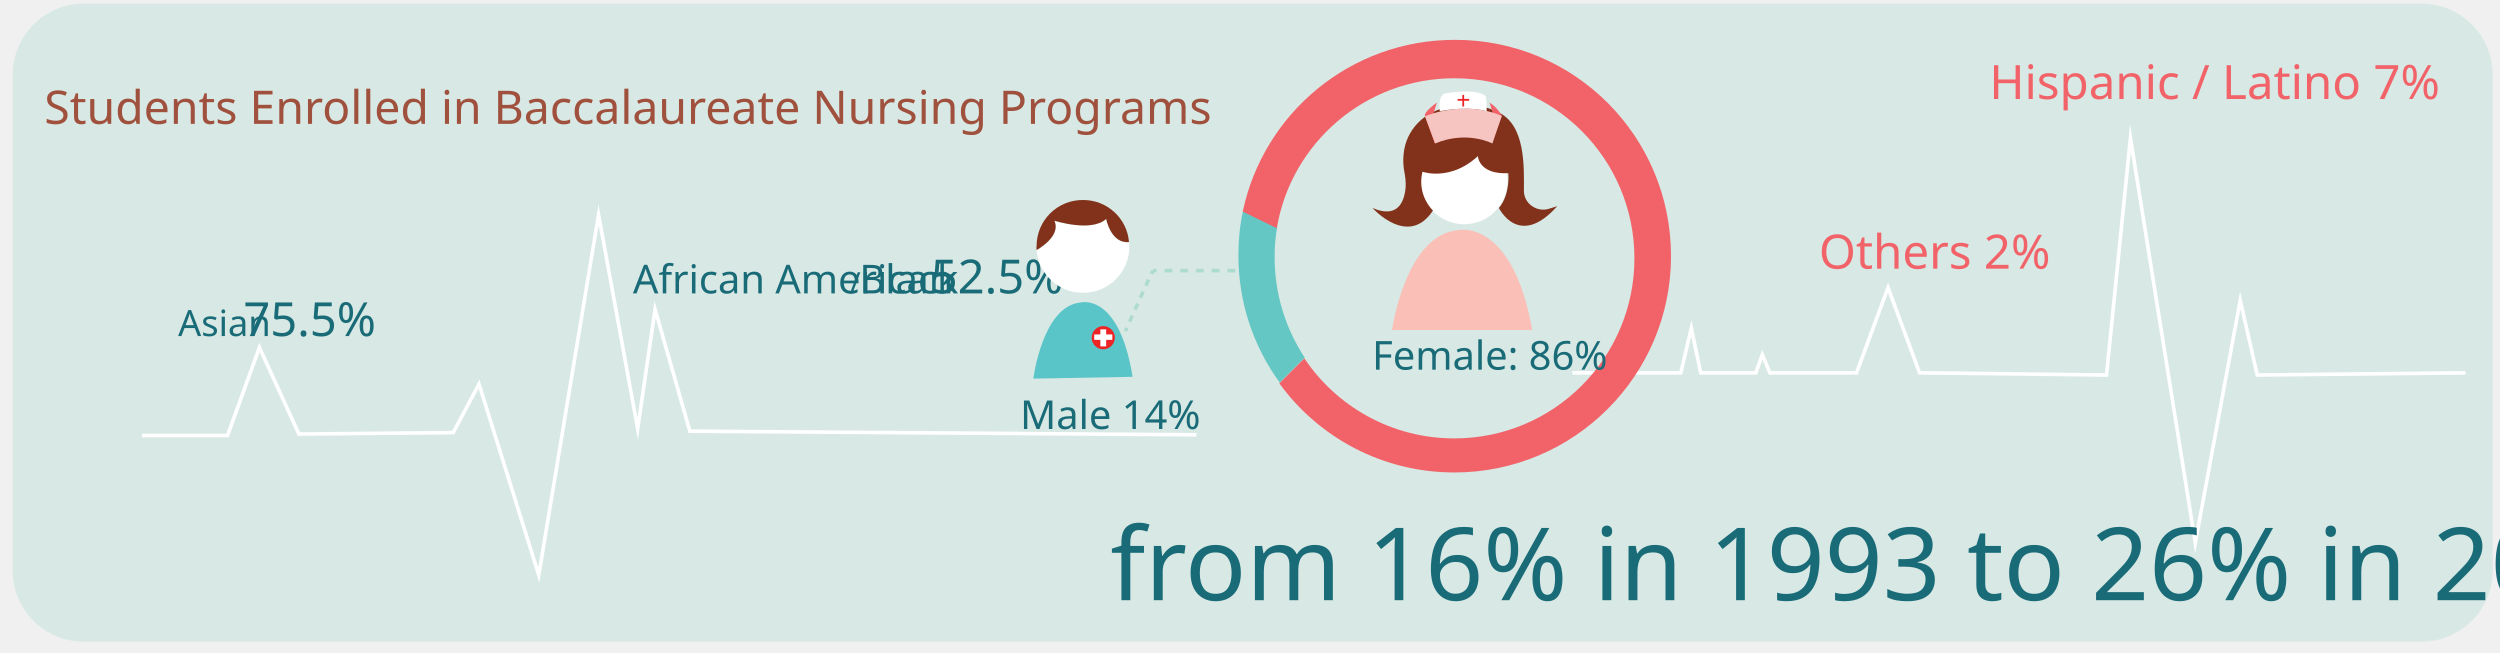
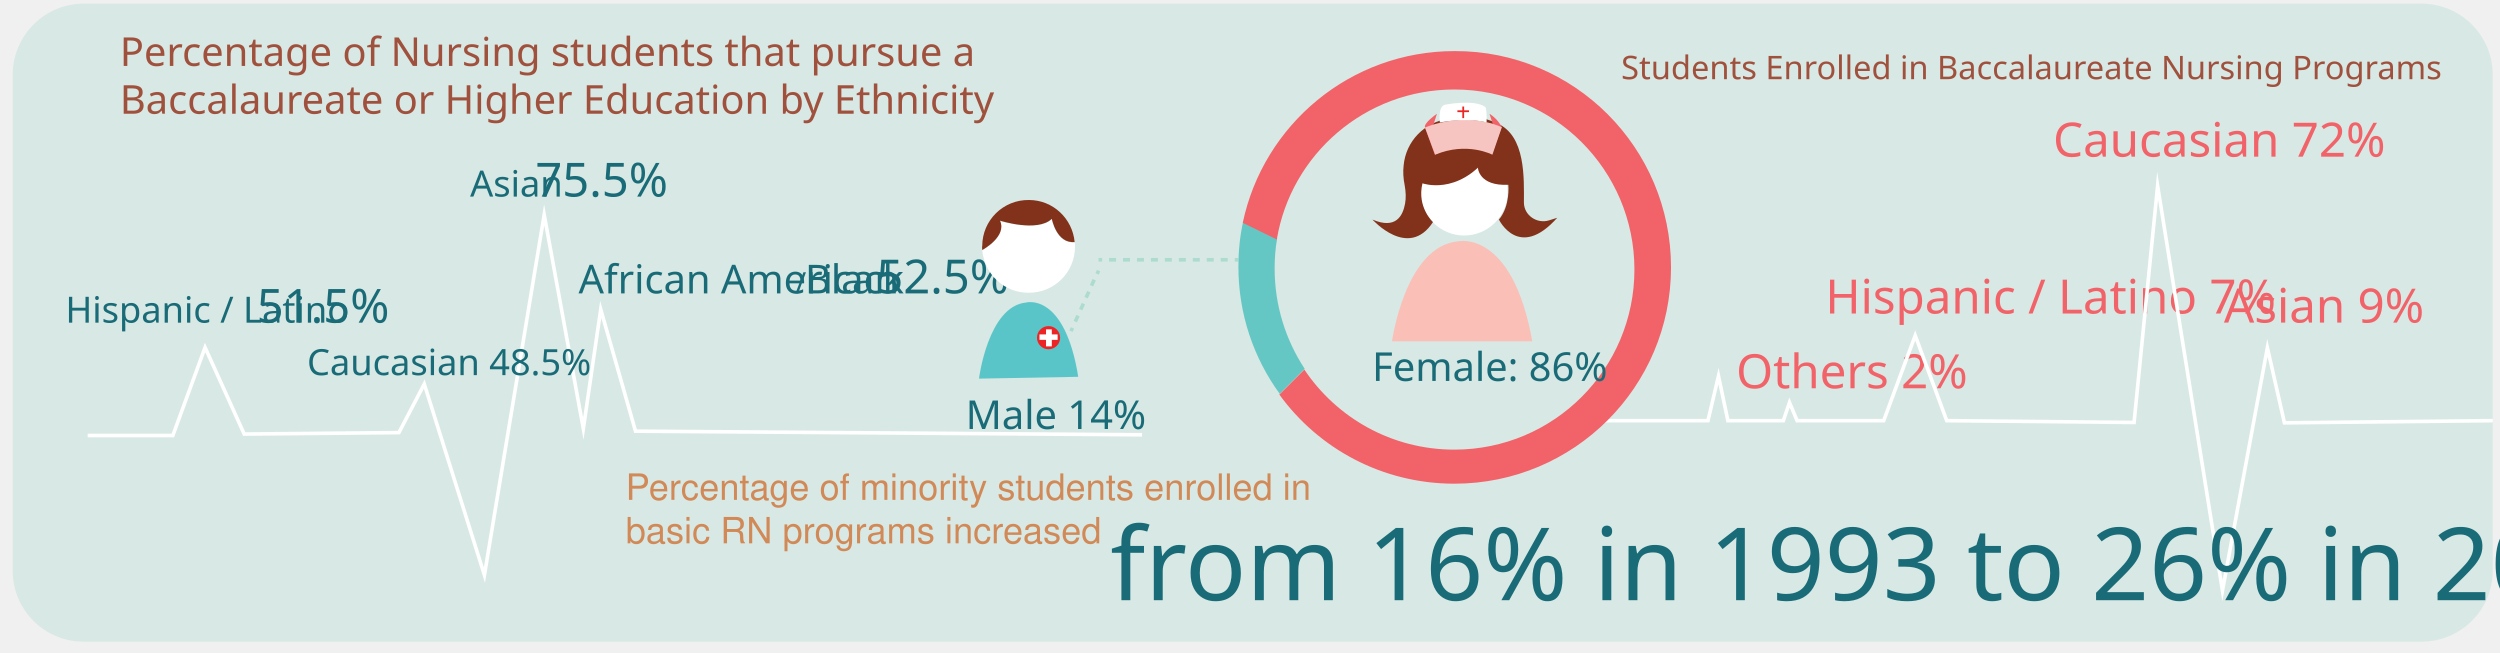
<svg xmlns="http://www.w3.org/2000/svg" version="1.1" id="student" x="0px" y="0px" viewBox="0 0 690 180" enable-background="new 0 0 690 180" xml:space="preserve">
-   <path opacity="0.35" fill="#ADDBCF" enable-background="new    " d="M668.3,177.1H23.1c-10.9,0-19.6-8.8-19.6-19.6V20.7  C3.5,9.8,12.3,1,23.1,1h645.2C679.2,1,688,9.8,688,20.7v136.8C688,168.3,679.2,177.1,668.3,177.1z" />
-   <polyline fill="none" stroke="#FFFFFF" stroke-miterlimit="10" points="330.2,120 190.4,119 180.8,85.4 176,118.3 165.2,59.3   148.7,158.7 132.2,106 125.1,119.4 82.5,119.8 71.6,95.9 62.8,120.2 39.2,120.2 " />
-   <text transform="matrix(1 0 0 1 12.2305 34.1938)" fill="#A0513D" font-family="'Helvetica-Light'" font-size="12.802px">Students Enrolled in Baccalaureate Nursing Programs</text>
-   <text transform="matrix(1 0 0 1 49.16 92.7571)" fill="#196B78" font-family="'MyriadPro-Cond'" font-size="10px">Asian</text>
-   <text transform="matrix(1 0 0 1 65.96 92.7571)" fill="#196B78" font-family="'MyriadPro-Cond'" font-size="8.15px"> </text>
-   <text transform="matrix(1 0 0 1 67.16 92.7571)" fill="#196B78" font-family="'MyriadPro-Cond'" font-size="13px">75.5%</text>
-   <text transform="matrix(1 0 0 1 174.6868 80.9703)" fill="#196B78" font-family="'MyriadPro-Cond'" font-size="11px">African American</text>
-   <text transform="matrix(1 0 0 1 232.3868 80.9703)" fill="#196B78" font-family="'MyriadPro-Cond'" font-size="8.15px"> / </text>
-   <text transform="matrix(1 0 0 1 237.1868 80.9703)" fill="#196B78" font-family="'MyriadPro-Cond'" font-size="11px">Black</text>
-   <text transform="matrix(1 0 0 1 255.0868 80.9703)" fill="#F16369" font-family="'MyriadPro-Cond'" font-size="11px"> </text>
-   <text transform="matrix(1 0 0 1 256.8868 80.9703)" fill="#196B78" font-family="'MyriadPro-Cond'" font-size="13px">52.5%</text>
-   <text transform="matrix(1 0 0 1 549.0757 27.3301)" fill="#F16369" font-family="'MyriadPro-Cond'" font-size="13.1px">Hispanic / Latino 7%</text>
-   <text transform="matrix(1 0 0 1 502.0088 74.1592)" fill="#F16369" font-family="'MyriadPro-Cond'" font-size="13.1px">Others 2%</text>
-   <polyline fill="none" stroke="#FFFFFF" stroke-miterlimit="10" points="434,102.9 463.9,102.9 466.8,90.6 469.4,102.9 484.6,102.9   486.4,97.9 488.5,102.9 512.4,102.9 521.1,79.4 529.8,102.9 581.4,103.5 588,38.1 605.9,149.8 618.3,82.9 623,103.5 680.5,102.9 " />
+   <path opacity="0.35" fill="#ADDBCF" d="M668.3,177.1H23.1c-10.9,0-19.6-8.8-19.6-19.6V20.7C3.5,9.8,12.3,1,23.1,1h645.2  C679.2,1,688,9.8,688,20.7v136.8C688,168.3,679.2,177.1,668.3,177.1z" />
+   <polyline fill="none" stroke="#FFFFFF" stroke-miterlimit="10" points="315.2,120 175.4,119 165.8,85.4 161,118.3 150.2,59.3   133.7,158.7 117.1,106 110.1,119.4 67.4,119.8 56.6,95.9 47.7,120.2 24.2,120.2 " />
+   <text transform="matrix(1 0 0 1 447.4295 21.8548)" fill="#A0513D" font-family="'Helvetica-Light'" font-size="9px">Students Enrolled in Baccalaureate Nursing Programs</text>
+   <text transform="matrix(1 0 0 1 129.7518 54.2539)">
+     <tspan x="0" y="0" fill="#196B78" font-family="'MyriadPro-Cond'" font-size="10px">Asian</tspan>
+     <tspan x="16.8" y="0" fill="#196B78" font-family="'MyriadPro-Cond'" font-size="8.15px"> </tspan>
+     <tspan x="18" y="0" fill="#196B78" font-family="'MyriadPro-Cond'" font-size="13px">75.5%</tspan>
+   </text>
+   <text transform="matrix(1 0 0 1 159.6749 80.9703)">
+     <tspan x="0" y="0" fill="#196B78" font-family="'MyriadPro-Cond'" font-size="11px">African American</tspan>
+     <tspan x="57.7" y="0" fill="#196B78" font-family="'MyriadPro-Cond'" font-size="8.15px"> / </tspan>
+     <tspan x="62.5" y="0" fill="#196B78" font-family="'MyriadPro-Cond'" font-size="11px">Black</tspan>
+     <tspan x="80.4" y="0" fill="#F16369" font-family="'MyriadPro-Cond'" font-size="11px"> </tspan>
+     <tspan x="82.2" y="0" fill="#196B78" font-family="'MyriadPro-Cond'" font-size="13px">52.5%</tspan>
+   </text>
+   <text transform="matrix(1 0 0 1 503.8188 86.536)" fill="#F16369" font-family="'MyriadPro-Cond'" font-size="13.1px">Hispanic / Latino 7%</text>
+   <text transform="matrix(1 0 0 1 479.1714 107.1704)" fill="#F16369" font-family="'MyriadPro-Cond'" font-size="13.1px">Others 2%</text>
+   <polyline fill="none" stroke="#FFFFFF" stroke-miterlimit="10" points="441.5,116.1 471.4,116.1 474.3,103.8 476.9,116.1   492.2,116.1 493.9,111.1 496,116.1 519.9,116.1 528.6,92.6 537.3,116.1 589,116.6 595.5,51.3 613.4,163 625.8,96 630.5,116.7   688,116.1 " />
  <text transform="matrix(1 0 0 1 306.4622 165.6595)" fill="#196B78" font-family="'MyriadPro-Cond'" font-size="27.96px">from 16% in 1993 to 26% in 2012.</text>
-   <path fill="#FFFFFF" d="M311.7,68.1c0,7.1-5.8,12.8-12.9,12.7c-6.7,0-12.1-5.2-12.7-11.7c0.2-0.1,6.9-3.8,4.9-8.1  c0,0,10.3,3.2,14.3-0.5c0,0,1.2,6.8,6.3,6.4C311.7,67.2,311.7,67.6,311.7,68.1z" />
-   <path fill="none" d="M286.2,69.1L286.2,69.1" />
-   <path fill="#82321A" d="M311.6,66.8c-5,0.5-6.3-6.4-6.3-6.4c-4,3.8-14.3,0.5-14.3,0.5c2,4.3-4.7,8-4.9,8.1c0-0.4-0.1-0.8,0-1.1  c0-7.1,5.8-12.8,12.9-12.7C305.6,55.2,311.1,60.3,311.6,66.8z" />
-   <path fill="#5AC5C8" d="M285.2,104.5c0,0,2.5-20,13-21c0,0,10.6-3,14.4,20.5L285.2,104.5z" />
+   <path fill="#FFFFFF" d="M296.7,68.1c0,7.1-5.8,12.8-12.9,12.7c-6.7,0-12.1-5.2-12.7-11.7c0.2-0.1,6.9-3.8,4.9-8.1  c0,0,10.3,3.2,14.3-0.5c0,0,1.2,6.8,6.3,6.4C296.7,67.2,296.7,67.6,296.7,68.1z" />
+   <path fill="none" d="M271.2,69.1C271.2,69.1,271.2,69.1,271.2,69.1" />
+   <path fill="#82321A" d="M296.6,66.8c-5,0.5-6.3-6.4-6.3-6.4c-4,3.8-14.3,0.5-14.3,0.5c2,4.3-4.7,8-4.9,8.1c0-0.4-0.1-0.8,0-1.1  c0-7.1,5.8-12.8,12.9-12.7C290.6,55.2,296,60.3,296.6,66.8z" />
+   <path fill="#5AC5C8" d="M270.2,104.5c0,0,2.5-20,13-21c0,0,10.6-3,14.4,20.5L270.2,104.5z" />
  <g>
-     <circle fill="#ED2426" stroke="#ED2426" stroke-miterlimit="10" cx="304.5" cy="93.2" r="2.7" />
+     <circle fill="#ED2426" stroke="#ED2426" stroke-miterlimit="10" cx="289.4" cy="93.2" r="2.7" />
    <g>
-       <rect x="302.5" y="92.8" fill="#FFFFFF" stroke="#FFFFFF" stroke-miterlimit="10" width="4" height="0.5" />
-       <rect x="304.2" y="91.4" fill="#FFFFFF" stroke="#FFFFFF" stroke-miterlimit="10" width="0.6" height="3.7" />
+       <rect x="287.4" y="92.8" fill="#FFFFFF" stroke="#FFFFFF" stroke-miterlimit="10" width="4" height="0.5" />
+       <rect x="289.2" y="91.4" fill="#FFFFFF" stroke="#FFFFFF" stroke-miterlimit="10" width="0.6" height="3.7" />
    </g>
  </g>
  <g>
-     <text transform="matrix(1 0 0 1 281.5509 118.4021)" fill="#196B78" font-family="'MyriadPro-Cond'" font-size="11px">Male 14%</text>
+     <text transform="matrix(1 0 0 1 266.539 118.4021)" fill="#196B78" font-family="'MyriadPro-Cond'" font-size="11px">Male 14%</text>
  </g>
  <g>
    <g>
-       <line fill="none" stroke="#ADDBCF" stroke-miterlimit="10" x1="318.2" y1="74.7" x2="319.2" y2="74.7" />
-       <line fill="none" stroke="#ADDBCF" stroke-miterlimit="10" stroke-dasharray="2.17,2.17" x1="321.4" y1="74.7" x2="342" y2="74.7" />
-       <line fill="none" stroke="#ADDBCF" stroke-miterlimit="10" x1="343.1" y1="74.7" x2="344.1" y2="74.7" />
+       <line fill="none" stroke="#ADDBCF" stroke-miterlimit="10" x1="303.2" y1="71.7" x2="304.2" y2="71.7" />
+       <line fill="none" stroke="#ADDBCF" stroke-miterlimit="10" stroke-dasharray="1.926,1.926" x1="306.1" y1="71.7" x2="339.8" y2="71.7" />
+       <line fill="none" stroke="#ADDBCF" stroke-miterlimit="10" x1="340.8" y1="71.7" x2="341.8" y2="71.7" />
    </g>
  </g>
  <g>
    <g>
-       <line fill="none" stroke="#ADDBCF" stroke-miterlimit="10" x1="318.2" y1="74.7" x2="317.8" y2="75.6" />
-       <line fill="none" stroke="#ADDBCF" stroke-miterlimit="10" stroke-dasharray="1.813,1.813" x1="317" y1="77.2" x2="311.4" y2="89.6" />
-       <line fill="none" stroke="#ADDBCF" stroke-miterlimit="10" x1="311" y1="90.5" x2="310.6" y2="91.4" />
+       <line fill="none" stroke="#ADDBCF" stroke-miterlimit="10" x1="303.2" y1="74.7" x2="302.8" y2="75.6" />
+       <line fill="none" stroke="#ADDBCF" stroke-miterlimit="10" stroke-dasharray="1.813,1.813" x1="302" y1="77.2" x2="296.4" y2="89.6" />
+       <line fill="none" stroke="#ADDBCF" stroke-miterlimit="10" x1="296" y1="90.5" x2="295.6" y2="91.4" />
    </g>
  </g>
-   <path fill="#65C7C4" d="M360.1,98.7l-6.9,6.9c-7.2-9.9-11.4-22-11.4-35.1c0-4.2,0.4-8.4,1.3-12.4l9.4,4.6c-0.5,2.7-0.7,5.5-0.7,8.3  C351.8,81.3,354.9,90.8,360.1,98.7z" />
-   <path fill="#F16369" d="M461.2,70.7c0,33-26.8,59.7-59.8,59.7c-19.9,0-37.5-9.7-48.3-24.6l6.9-6.9c8.9,13.3,24.1,22.1,41.4,22.1  c27.5,0,49.7-22.3,49.7-49.7c0-27.5-22.3-49.7-49.7-49.7c-24.6,0-45.1,17.9-49,41.4l-9.4-4.6c5.7-27.1,29.7-47.4,58.5-47.4  C434.5,10.9,461.2,37.6,461.2,70.7z" />
  <g>
-     <circle fill="#FFFFFF" cx="404.1" cy="49.9" r="12" />
-     <path fill="#82321A" d="M387.4,42.5c-0.2,1.7-0.1,3.5,0.3,5.5c0.3,1.7,0.4,3.4,0.1,5c-0.6,3.3-2.5,7.2-9,4.4c0,0,9.9,11.1,16.7,0.7   c0,0-4.5-4.1-2.9-10.7c0,0,9.7,3.5,18.2-7.5c0,0-1,1.2-2.9,3.2c0,0,0.2,5.1,8.4,4.7c0,0,0.6,5.8-2.6,9.6c0,0,5.5,11.4,16.1-0.5   l-2.2,0.7c-3.4,1.1-7-1.4-7-4.9c0,0,0,0,0-0.1c0-6.3,0.6-18.5-7.5-21.8c-1.7-0.7-5.4-2.7-13.1-1.3C393.1,30.6,388,35.9,387.4,42.5z   " />
+     <path fill="#65C7C4" d="M360.1,101.8l-6.9,6.9c-7.2-9.9-11.4-22-11.4-35.1c0-4.2,0.4-8.4,1.3-12.4l9.4,4.6   c-0.5,2.7-0.7,5.5-0.7,8.3C351.8,84.4,354.9,93.9,360.1,101.8z" />
+     <path fill="#F16369" d="M461.2,73.8c0,33-26.8,59.7-59.8,59.7c-19.9,0-37.5-9.7-48.3-24.6l6.9-6.9c8.9,13.3,24.1,22.1,41.4,22.1   c27.5,0,49.7-22.3,49.7-49.7c0-27.5-22.3-49.7-49.7-49.7c-24.6,0-45.1,17.9-49,41.4l-9.4-4.6c5.7-27.1,29.7-47.4,58.5-47.4   C434.5,14,461.2,40.8,461.2,73.8z" />
    <g>
-       <path fill="#F16369" d="M396.6,28.3c0,0-3.8,2.6-3.3,3.8l2.7,7.5c0,0,7.3-4,15.8-0.3l2.7-7.3c0,0-1-2.2-3.4-3.7l0.9,2.8    c0,0-9-1.9-16.5,0.6L396.6,28.3z" />
-       <path fill="#F7C5C1" d="M393.3,32.1c0,0,10.5-4.7,21.2-0.1l-2.6,7.6c0,0-7-3.7-15.8,0L393.3,32.1z" />
-       <path fill="#FFFFFF" d="M397.4,30.7c0,0-0.6-4.4,1.4-4.9c0,0,8-1.6,11.1,0.6c0,0,0.5,0,0.4,4.3C410.3,30.7,405.7,29.1,397.4,30.7z    " />
+       <circle fill="#FFFFFF" cx="404.1" cy="53" r="12" />
+       <path fill="#82321A" d="M387.4,45.7c-0.2,1.7-0.1,3.5,0.3,5.5c0.3,1.7,0.4,3.4,0.1,5c-0.6,3.3-2.5,7.2-9,4.4    c0,0,9.9,11.1,16.7,0.7c0,0-4.5-4.1-2.9-10.7c0,0,9.7,3.5,18.2-7.5c0,0-1,1.2-2.9,3.2c0,0,0.2,5.1,8.4,4.7c0,0,0.6,5.8-2.6,9.6    c0,0,5.5,11.4,16.1-0.5l-2.2,0.7c-3.4,1.1-7-1.4-7-4.9c0,0,0,0,0-0.1c0-6.3,0.6-18.5-7.5-21.8c-1.7-0.7-5.4-2.7-13.1-1.3    C393.1,33.7,388,39,387.4,45.7z" />
      <g>
-         <circle fill="#FFFFFF" cx="403.8" cy="27.7" r="2" />
+         <path fill="#F16369" d="M396.6,31.4c0,0-3.8,2.6-3.3,3.8l2.7,7.5c0,0,7.3-4,15.8-0.3l2.7-7.3c0,0-1-2.2-3.4-3.7l0.9,2.8     c0,0-9-1.9-16.5,0.6L396.6,31.4z" />
+         <path fill="#F7C5C1" d="M393.3,35.2c0,0,10.5-4.7,21.2-0.1l-2.6,7.6c0,0-7-3.7-15.8,0L393.3,35.2z" />
+         <path fill="#FFFFFF" d="M397.4,33.8c0,0-0.6-4.4,1.4-4.9c0,0,8-1.6,11.1,0.6c0,0,0.5,0,0.4,4.3C410.3,33.8,405.7,32.3,397.4,33.8     z" />
        <g>
-           <rect x="403.6" y="26.2" fill="#ED2426" width="0.5" height="3.2" />
-           <rect x="402.3" y="27.3" fill="#ED2426" width="3.2" height="0.5" />
+           <circle fill="#FFFFFF" cx="403.8" cy="30.8" r="2" />
+           <g>
+             <rect x="403.6" y="29.4" fill="#ED2426" width="0.5" height="3.2" />
+             <rect x="403.6" y="29.1" transform="matrix(1.001262e-10 -1 1 1.001262e-10 373.1428 434.5488)" fill="#ED2426" width="0.5" height="3.2" />
+           </g>
        </g>
      </g>
+       <path fill="#FABFB7" d="M384.2,94.2c0,0,3.6-26.3,18.3-27.6c0,0,14.9-3.3,20.4,27.6H384.2z" />
    </g>
-     <path fill="#FABFB7" d="M384.2,91.1c0,0,3.6-26.3,18.3-27.6c0,0,14.9-3.3,20.4,27.6H384.2z" />
+     <g>
+       <text transform="matrix(1 0 0 1 378.7072 105.1415)" fill="#196B78" font-family="'MyriadPro-Cond'" font-size="11px">Female: 86%</text>
+     </g>
+   </g>
+   <text transform="matrix(1 0 0 1 172.6851 137.9625)">
+     <tspan x="0" y="0" fill="#D18957" font-family="'Helvetica'" font-size="10px">Percentage of minority students enrolled in </tspan>
+     <tspan x="0" y="12" fill="#D18957" font-family="'Helvetica'" font-size="10px">basic RN programs increased</tspan>
+   </text>
+   <g>
+     <text transform="matrix(1 0 0 1 563.2485 43.244)" fill="#F16369" font-family="'MyriadPro-Cond'" font-size="13.1px"> Caucasian 72%</text>
+   </g>
+   <rect x="613.8" y="80" fill="none" width="42.7" height="13.1" />
+   <text transform="matrix(1 0 0 1 613.8107 89.0347)" fill="#F16369" font-family="'MyriadPro-Cond'" font-size="13.1px">Asian 9%</text>
+   <g>
+     <text transform="matrix(1 0 0 1 18.0648 89.059)">
+       <tspan x="0" y="0" fill="#196B78" font-family="'MyriadPro-Cond'" font-size="10px">Hispanic / Latino </tspan>
+       <tspan x="52.8" y="0" fill="#196B78" font-family="'MyriadPro-Cond'" font-size="13px">51.5%</tspan>
+     </text>
  </g>
  <g>
-     <text transform="matrix(1 0 0 1 378.7072 102.0209)" fill="#196B78" font-family="'MyriadPro-Cond'" font-size="11px">Female: 86%</text>
+     <text transform="matrix(1 0 0 1 82.1437 103.5411)" fill="#196B78" font-family="'MyriadPro-Cond'" font-size="10px"> Caucasian 48.5%</text>
  </g>
+   <text transform="matrix(1 0 0 1 33.0765 18.1918)">
+     <tspan x="0" y="0" fill="#A0513D" font-family="'Helvetica-Light'" font-size="11px">Percentage of Nursing students that pursue a </tspan>
+     <tspan x="0" y="13.2" fill="#A0513D" font-family="'Helvetica-Light'" font-size="11px">Baccalaureate or Higher Education by Ethnicity</tspan>
+   </text>
</svg>
